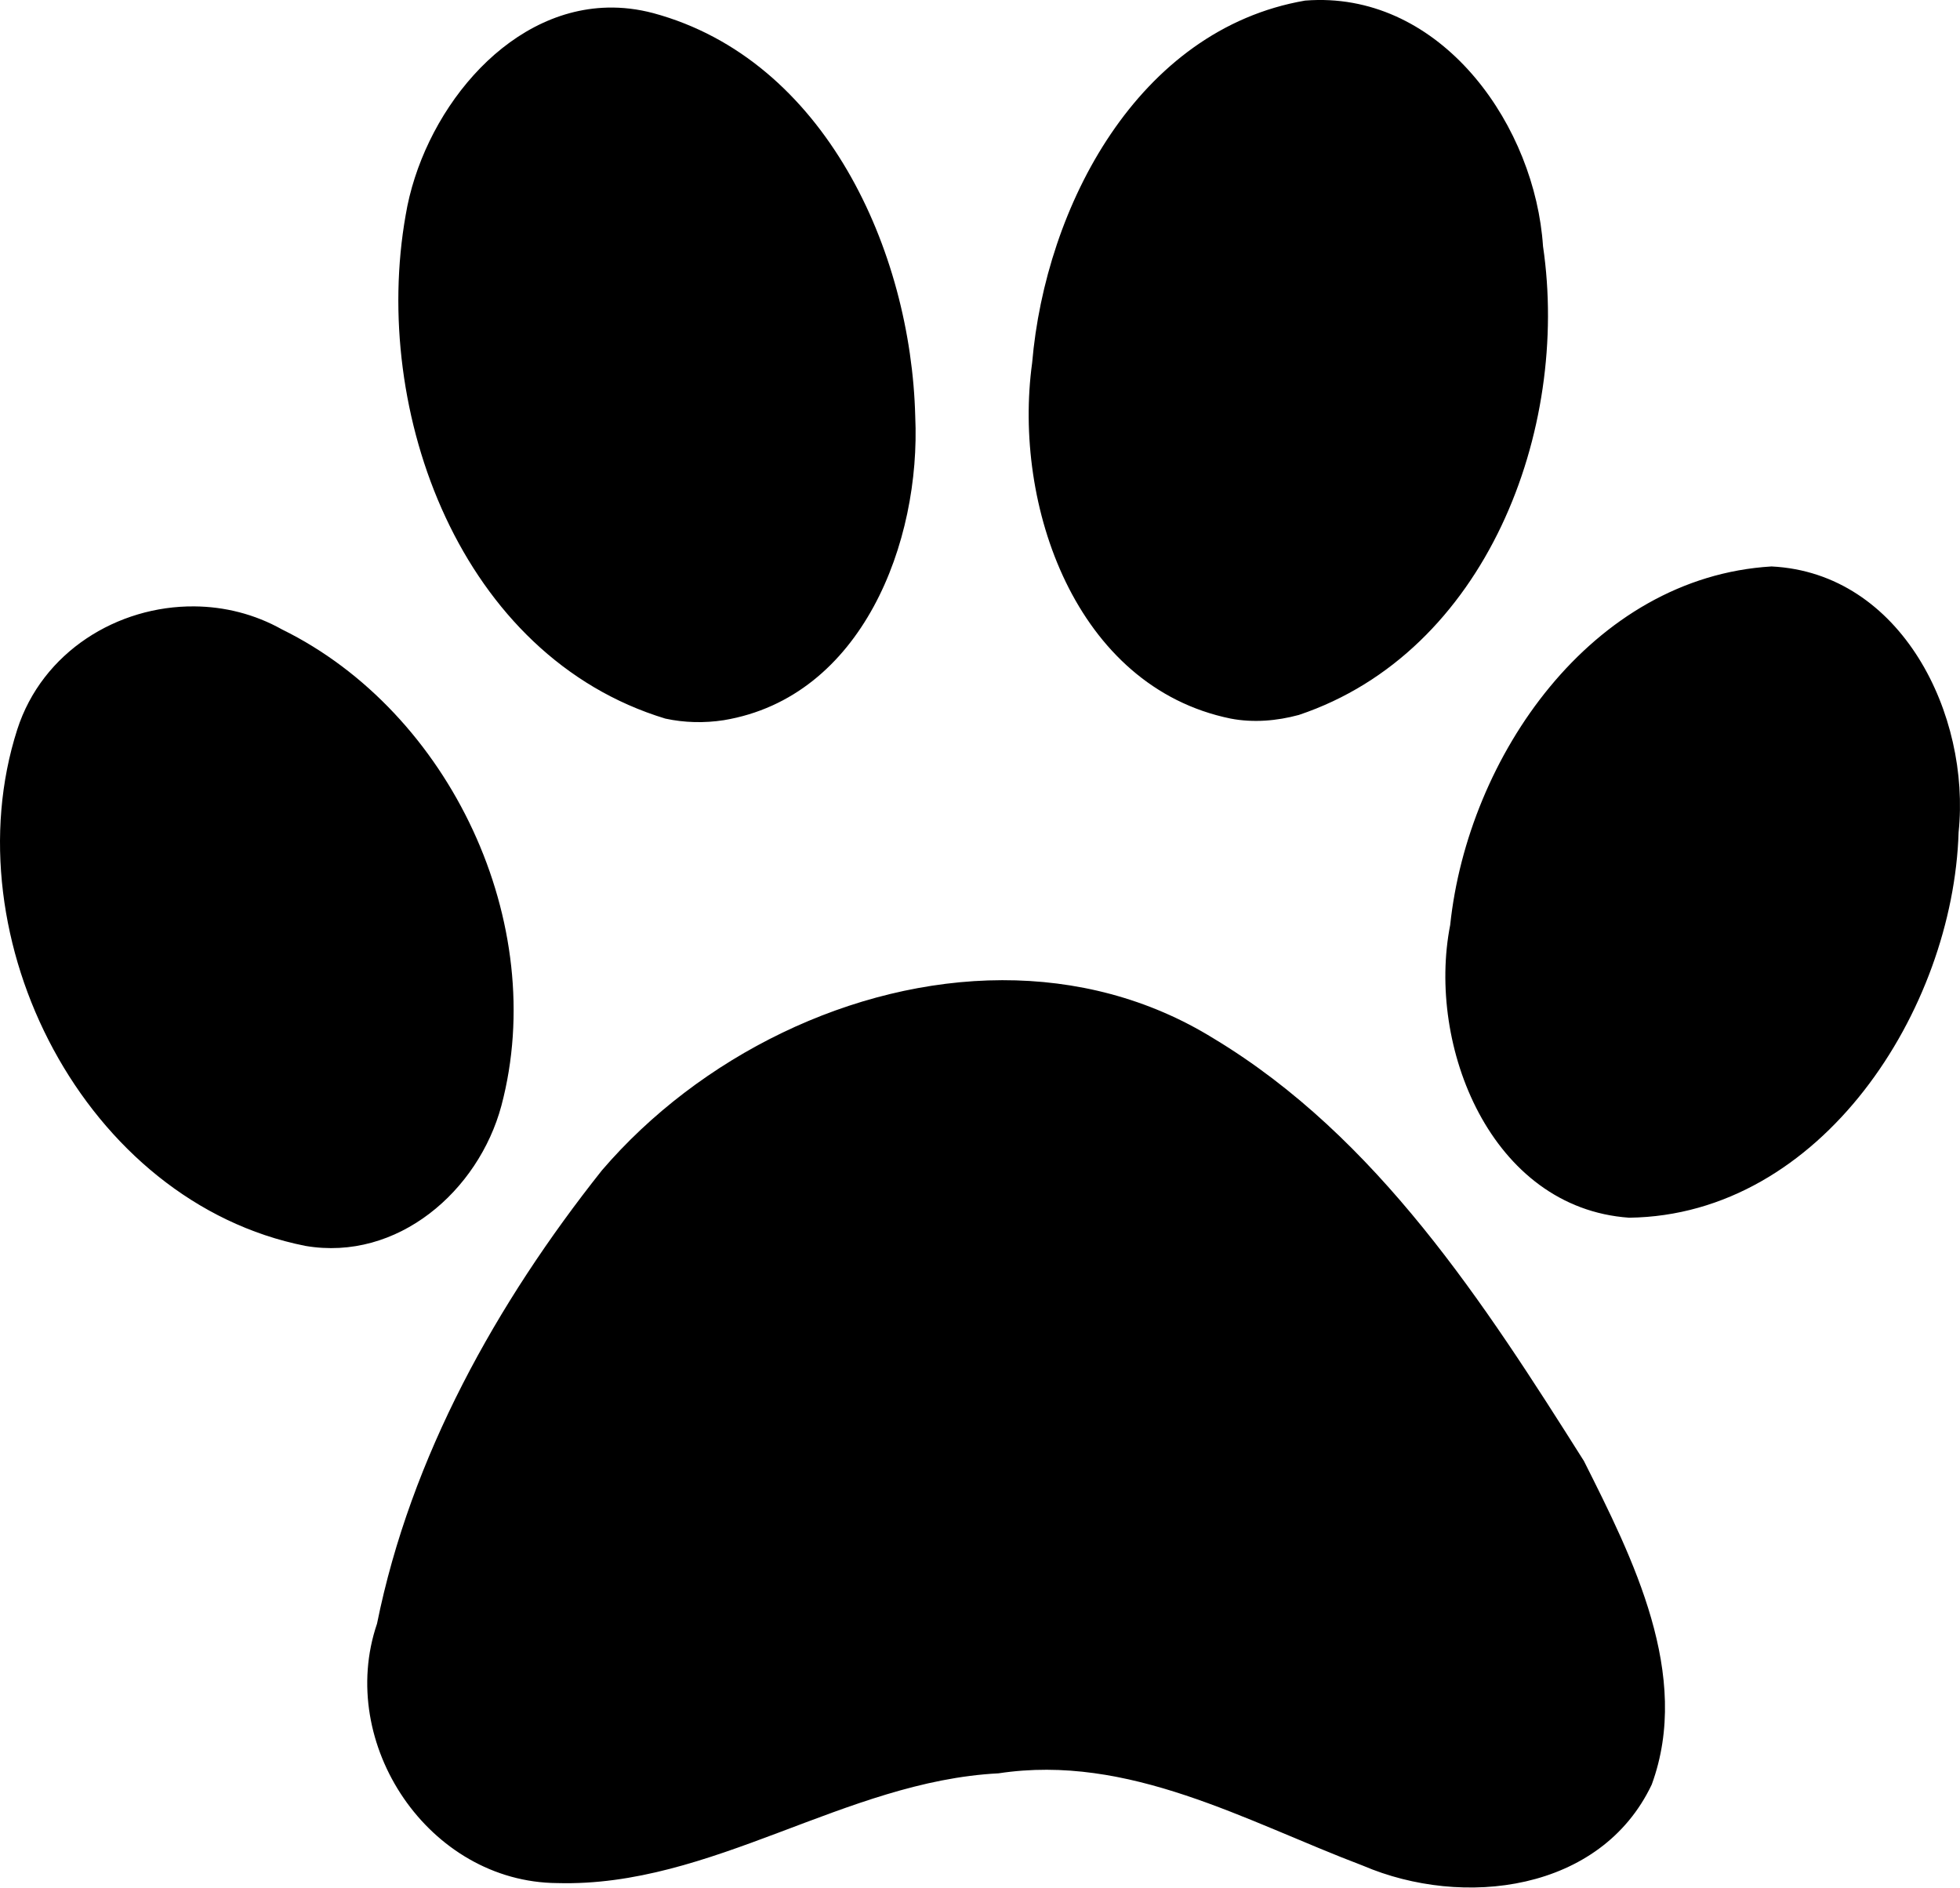
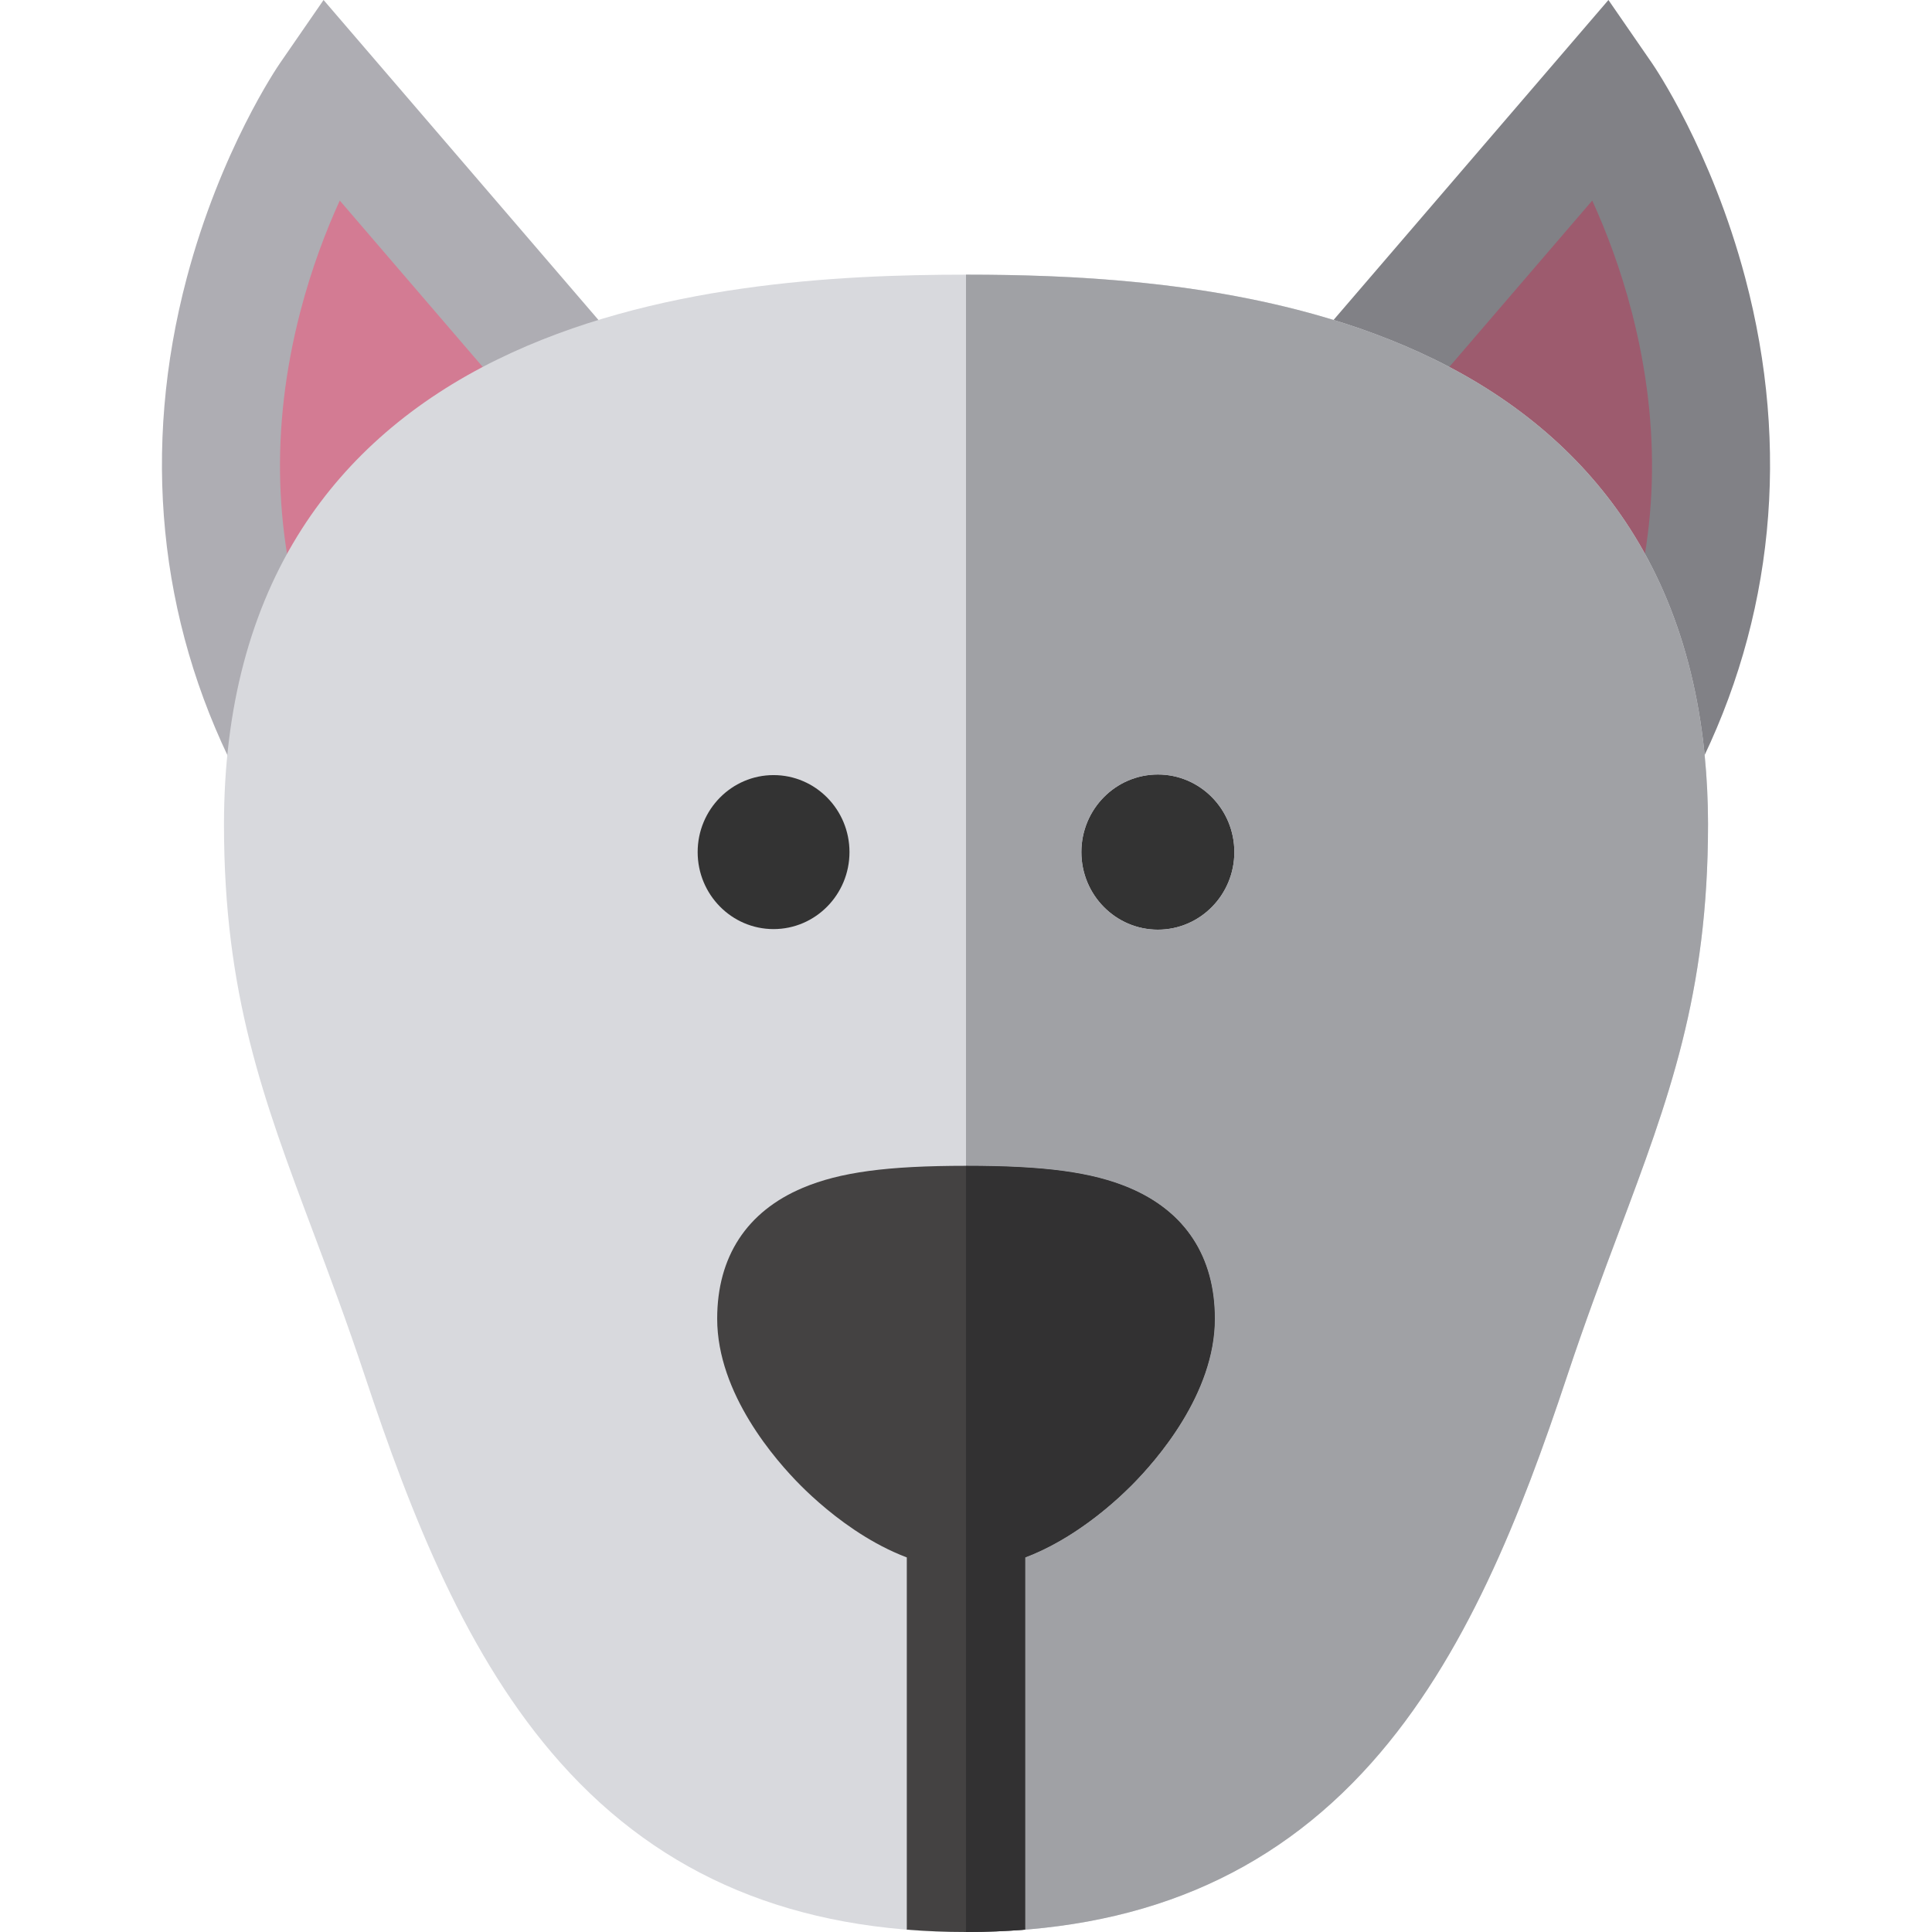
- <svg xmlns="http://www.w3.org/2000/svg" id="svg1650" viewBox="0 0 419.14 403.6" version="1.1">
-   <g id="layer1" transform="translate(-119 -256.27)">
-     <path id="path1575" style="fill:#000000" d="m281.78 0c-0.88 0.011-1.79 0.055-2.69 0.125-35.82 6.184-55.52 44.064-58.37 77.469-4.17 30.316 9.19 69.266 42.47 76.066 4.83 0.92 9.84 0.5 14.56-0.78 40.08-13.44 58.01-60.908 52.22-100.22-1.69-25.396-20.83-53.009-48.19-52.66zm-151.87 1.625c-22.28 0.547-39.63 23.138-43.16 44.375-7.441 42.074 11.698 94.35 55.53 107.66 4.11 0.89 8.35 0.98 12.5 0.34 29.63-4.94 42.18-38.15 40.94-64.969-0.89-35.372-19.27-76.273-56-86.218-3.36-0.891-6.63-1.266-9.81-1.188zm248.93 119.5c-38.53 2.31-64.95 40.76-68.72 76.66-5.09 25.89 8.71 60.53 38.26 62.6 41.19-0.51 69.3-44.53 70.46-82.41 2.61-25.05-12.15-55.46-40-56.85zm-337.28 8.54c-16.394-0.14-32.517 9.68-37.874 26.34-14.293 44.58 14.408 101.04 61.624 110.41 19.706 3.37 37.018-11.76 41.908-29.97 10.35-38.95-10.915-84.17-46.908-101.85-5.863-3.29-12.334-4.88-18.75-4.93zm172.75 79.93c-32.14 0.07-64.78 16.38-85.59 40.66-22.48 28.3-40.892 61.23-48.095 96.94-8.751 25.7 11.083 55.29 38.565 55.47 33.06 0.91 61.47-21.79 94.34-23.47 27.89-4.25 52.86 10.25 77.94 19.75 21.35 9.13 50.85 5.63 61.75-17.35 8.57-23.41-4.05-48.39-14.5-69.18-21.32-33.76-44.17-69.24-79.13-90.32-14.01-8.68-29.58-12.53-45.28-12.5z" transform="translate(119 256.27)" />
+ <svg xmlns="http://www.w3.org/2000/svg" version="1.1" id="Layer_1" x="0px" y="0px" viewBox="0 0 512.001 512.001" style="enable-background:new 0 0 512.001 512.001;" xml:space="preserve">
+   <path style="fill:#AEADB3;" d="M62.336,204.361c-20.375-40.298-24.819-85.483-12.851-130.672  c8.979-33.905,24.07-56.018,24.708-56.943L85.748,0l79.735,92.81L62.336,204.361z" />
+   <path style="fill:#D37B93;" d="M141.684,113.258L90.04,53.146c-3.587,7.881-7.488,17.961-10.502,29.637  c-7.917,30.667-7.021,60.241,2.636,88.184L141.684,113.258z" />
+   <path style="fill:#818186;" d="M449.665,204.361c20.375-40.298,24.819-85.483,12.851-130.671  c-8.979-33.905-24.07-56.017-24.708-56.943L426.253,0l-79.735,92.81L449.665,204.361" />
+   <path style="fill:#9D5B6E;" d="M370.318,113.258l51.643-60.11c3.587,7.881,7.488,17.961,10.502,29.637  c7.917,30.667,7.021,60.241-2.636,88.184L370.318,113.258" />
+   <path style="fill:#D8D9DD;" d="M256.001,512c-45.417,0-80.561-14.658-107.438-44.815c-24.94-27.981-39.663-65.8-51.858-102.499  c-4.758-14.319-9.345-26.547-13.782-38.373c-13.167-35.099-23.567-62.823-23.567-107.819c0-30.689,6.978-57.096,20.741-78.489  c12.104-18.814,29.528-33.878,51.786-44.774c41.09-20.116,90.514-22.442,124.117-22.442s83.027,2.326,124.116,22.442  c22.259,10.896,39.681,25.96,51.786,44.774c13.763,21.392,20.741,47.8,20.741,78.489c0,44.996-10.4,72.719-23.567,107.819  c-4.437,11.826-9.023,24.054-13.782,38.373c-12.195,36.7-26.918,74.518-51.857,102.499C336.561,497.342,301.418,512,256.001,512" />
+   <g>
+     <path style="fill:#333333;" d="M184.887,225.811c0-11.273,9.024-20.402,20.112-20.402c11.102,0,20.124,9.13,20.124,20.402   c0,11.272-9.022,20.409-20.124,20.409C193.91,246.22,184.887,237.083,184.887,225.811z" />
+     <path style="fill:#333333;" d="M327.116,225.811c0-11.356-9.082-20.561-20.263-20.561c-11.195,0-20.277,9.205-20.277,20.561   c0,11.355,9.082,20.561,20.277,20.561C318.034,246.372,327.116,237.166,327.116,225.811" />
  </g>
+   <g>
+     <path style="fill:#444242;" d="M240.312,511.376c5.089,0.412,10.315,0.624,15.689,0.624c5.374,0,10.599-0.212,15.689-0.624V403.575   h-31.377L240.312,511.376" />
+     <path style="fill:#444242;" d="M256.001,415.799c-19.589,0-37.144-15.455-43.783-22.101c-6.662-6.669-22.157-24.326-22.157-44.22   c0-16.438,7.848-28.435,22.697-34.691c9.836-4.145,22.365-5.835,43.243-5.835s33.407,1.69,43.243,5.835   c14.849,6.257,22.697,18.253,22.697,34.691c0,19.894-15.495,37.551-22.156,44.22C293.145,400.344,275.589,415.799,256.001,415.799" />
+   </g>
+   <path style="fill:#BDBDBF;" d="M452.645,218.335c0,0.052,0,0.108,0,0.16l0,0C452.645,218.442,452.645,218.388,452.645,218.335   M452.645,218.189c0,0.017,0,0.028,0,0.046C452.645,218.219,452.645,218.203,452.645,218.189 M462.949,75.35v0.001V75.35   M462.915,75.219c0.001,0.003,0.001,0.003,0.001,0.006L462.915,75.219 M462.882,75.09c0.001,0.003,0.001,0.004,0.002,0.007  C462.883,75.095,462.883,75.093,462.882,75.09 M462.847,74.957c0.001,0.005,0.002,0.009,0.004,0.016  C462.85,74.967,462.849,74.962,462.847,74.957 M462.815,74.828c0.001,0.005,0.002,0.01,0.004,0.016  C462.817,74.838,462.816,74.834,462.815,74.828 M462.779,74.693c0.002,0.008,0.004,0.017,0.006,0.025  C462.784,74.71,462.781,74.701,462.779,74.693 M462.745,74.558c0.003,0.012,0.005,0.022,0.008,0.033  C462.75,74.581,462.747,74.569,462.745,74.558 M462.711,74.429c0.003,0.012,0.005,0.022,0.008,0.032  C462.717,74.451,462.714,74.44,462.711,74.429 M462.678,74.302c0.003,0.012,0.005,0.02,0.008,0.031  C462.683,74.323,462.681,74.313,462.678,74.302 M462.642,74.167c0.003,0.012,0.007,0.027,0.01,0.038  C462.649,74.192,462.646,74.181,462.642,74.167 M462.607,74.031c0.004,0.017,0.007,0.029,0.012,0.045  C462.615,74.063,462.61,74.045,462.607,74.031 M462.568,73.885c0.005,0.019,0.011,0.044,0.017,0.064  C462.58,73.927,462.573,73.907,462.568,73.885 M256.46,72.791c0.006,0,0.006,0,0.013,0C256.467,72.791,256.465,72.791,256.46,72.791   M256.001,72.791L256.001,72.791c0.126,0,0.251,0,0.377,0C256.253,72.791,256.125,72.791,256.001,72.791 M426.253,0l-72.843,84.787  l0,0L426.253,0l11.554,16.747c0.638,0.925,15.729,23.038,24.708,56.943c0.012,0.044,0.022,0.085,0.035,0.129  c-0.011-0.043-0.023-0.087-0.035-0.129c-8.979-33.905-24.07-56.017-24.708-56.943L426.253,0" />
+   <path style="fill:#A0A1A5;" d="M306.852,246.372c-11.195,0-20.277-9.205-20.277-20.561s9.082-20.561,20.277-20.561  c11.182,0,20.263,9.205,20.263,20.561C327.116,237.166,318.034,246.372,306.852,246.372 M256.001,72.791v236.162  c20.878,0,33.407,1.69,43.243,5.835c14.849,6.257,22.697,18.253,22.697,34.692c0,19.894-15.495,37.551-22.156,44.22  c-4.791,4.797-15.27,14.181-28.095,19.033v98.644c-5.05,0.409-10.232,0.621-15.561,0.624c45.357-0.027,80.458-14.687,107.311-44.815  c24.94-27.981,39.662-65.8,51.857-102.499c4.758-14.319,9.345-26.547,13.782-38.373c13.167-35.099,23.567-62.823,23.567-107.819  c0-0.052,0-0.108,0-0.16c0-0.033,0-0.067,0-0.101c0-0.017,0-0.028,0-0.046c-0.01-6.207-0.321-12.23-0.902-18.08  c0.004-0.009,0.01-0.022,0.015-0.031c-1.982-19.966-7.277-37.818-15.821-53.309c-1.273-2.307-2.616-4.56-4.033-6.762  c-11.376-17.683-27.453-32.054-47.826-42.765c-1.303-0.685-2.622-1.354-3.96-2.009c-8.61-4.215-17.587-7.65-26.707-10.444l0,0  l-0.006,0.007c-34.197-10.48-70.413-11.987-96.931-12.005c-0.006,0-0.006,0-0.013,0c-0.027,0-0.054,0-0.083,0  C256.253,72.791,256.126,72.791,256.001,72.791" />
+   <path style="fill:#323132;" d="M299.243,314.787c-9.836-4.145-22.365-5.835-43.243-5.835v106.847V512c0.042,0,0.086,0,0.128,0  c5.329-0.003,10.511-0.215,15.561-0.624v-98.644c12.825-4.852,23.304-14.238,28.095-19.033c6.662-6.669,22.156-24.326,22.156-44.22  C321.94,333.04,314.093,321.045,299.243,314.787z" />
+   <g>
+ </g>
+   <g>
+ </g>
+   <g>
+ </g>
+   <g>
+ </g>
+   <g>
+ </g>
+   <g>
+ </g>
+   <g>
+ </g>
+   <g>
+ </g>
+   <g>
+ </g>
+   <g>
+ </g>
+   <g>
+ </g>
+   <g>
+ </g>
+   <g>
+ </g>
+   <g>
+ </g>
+   <g>
+ </g>
</svg>
